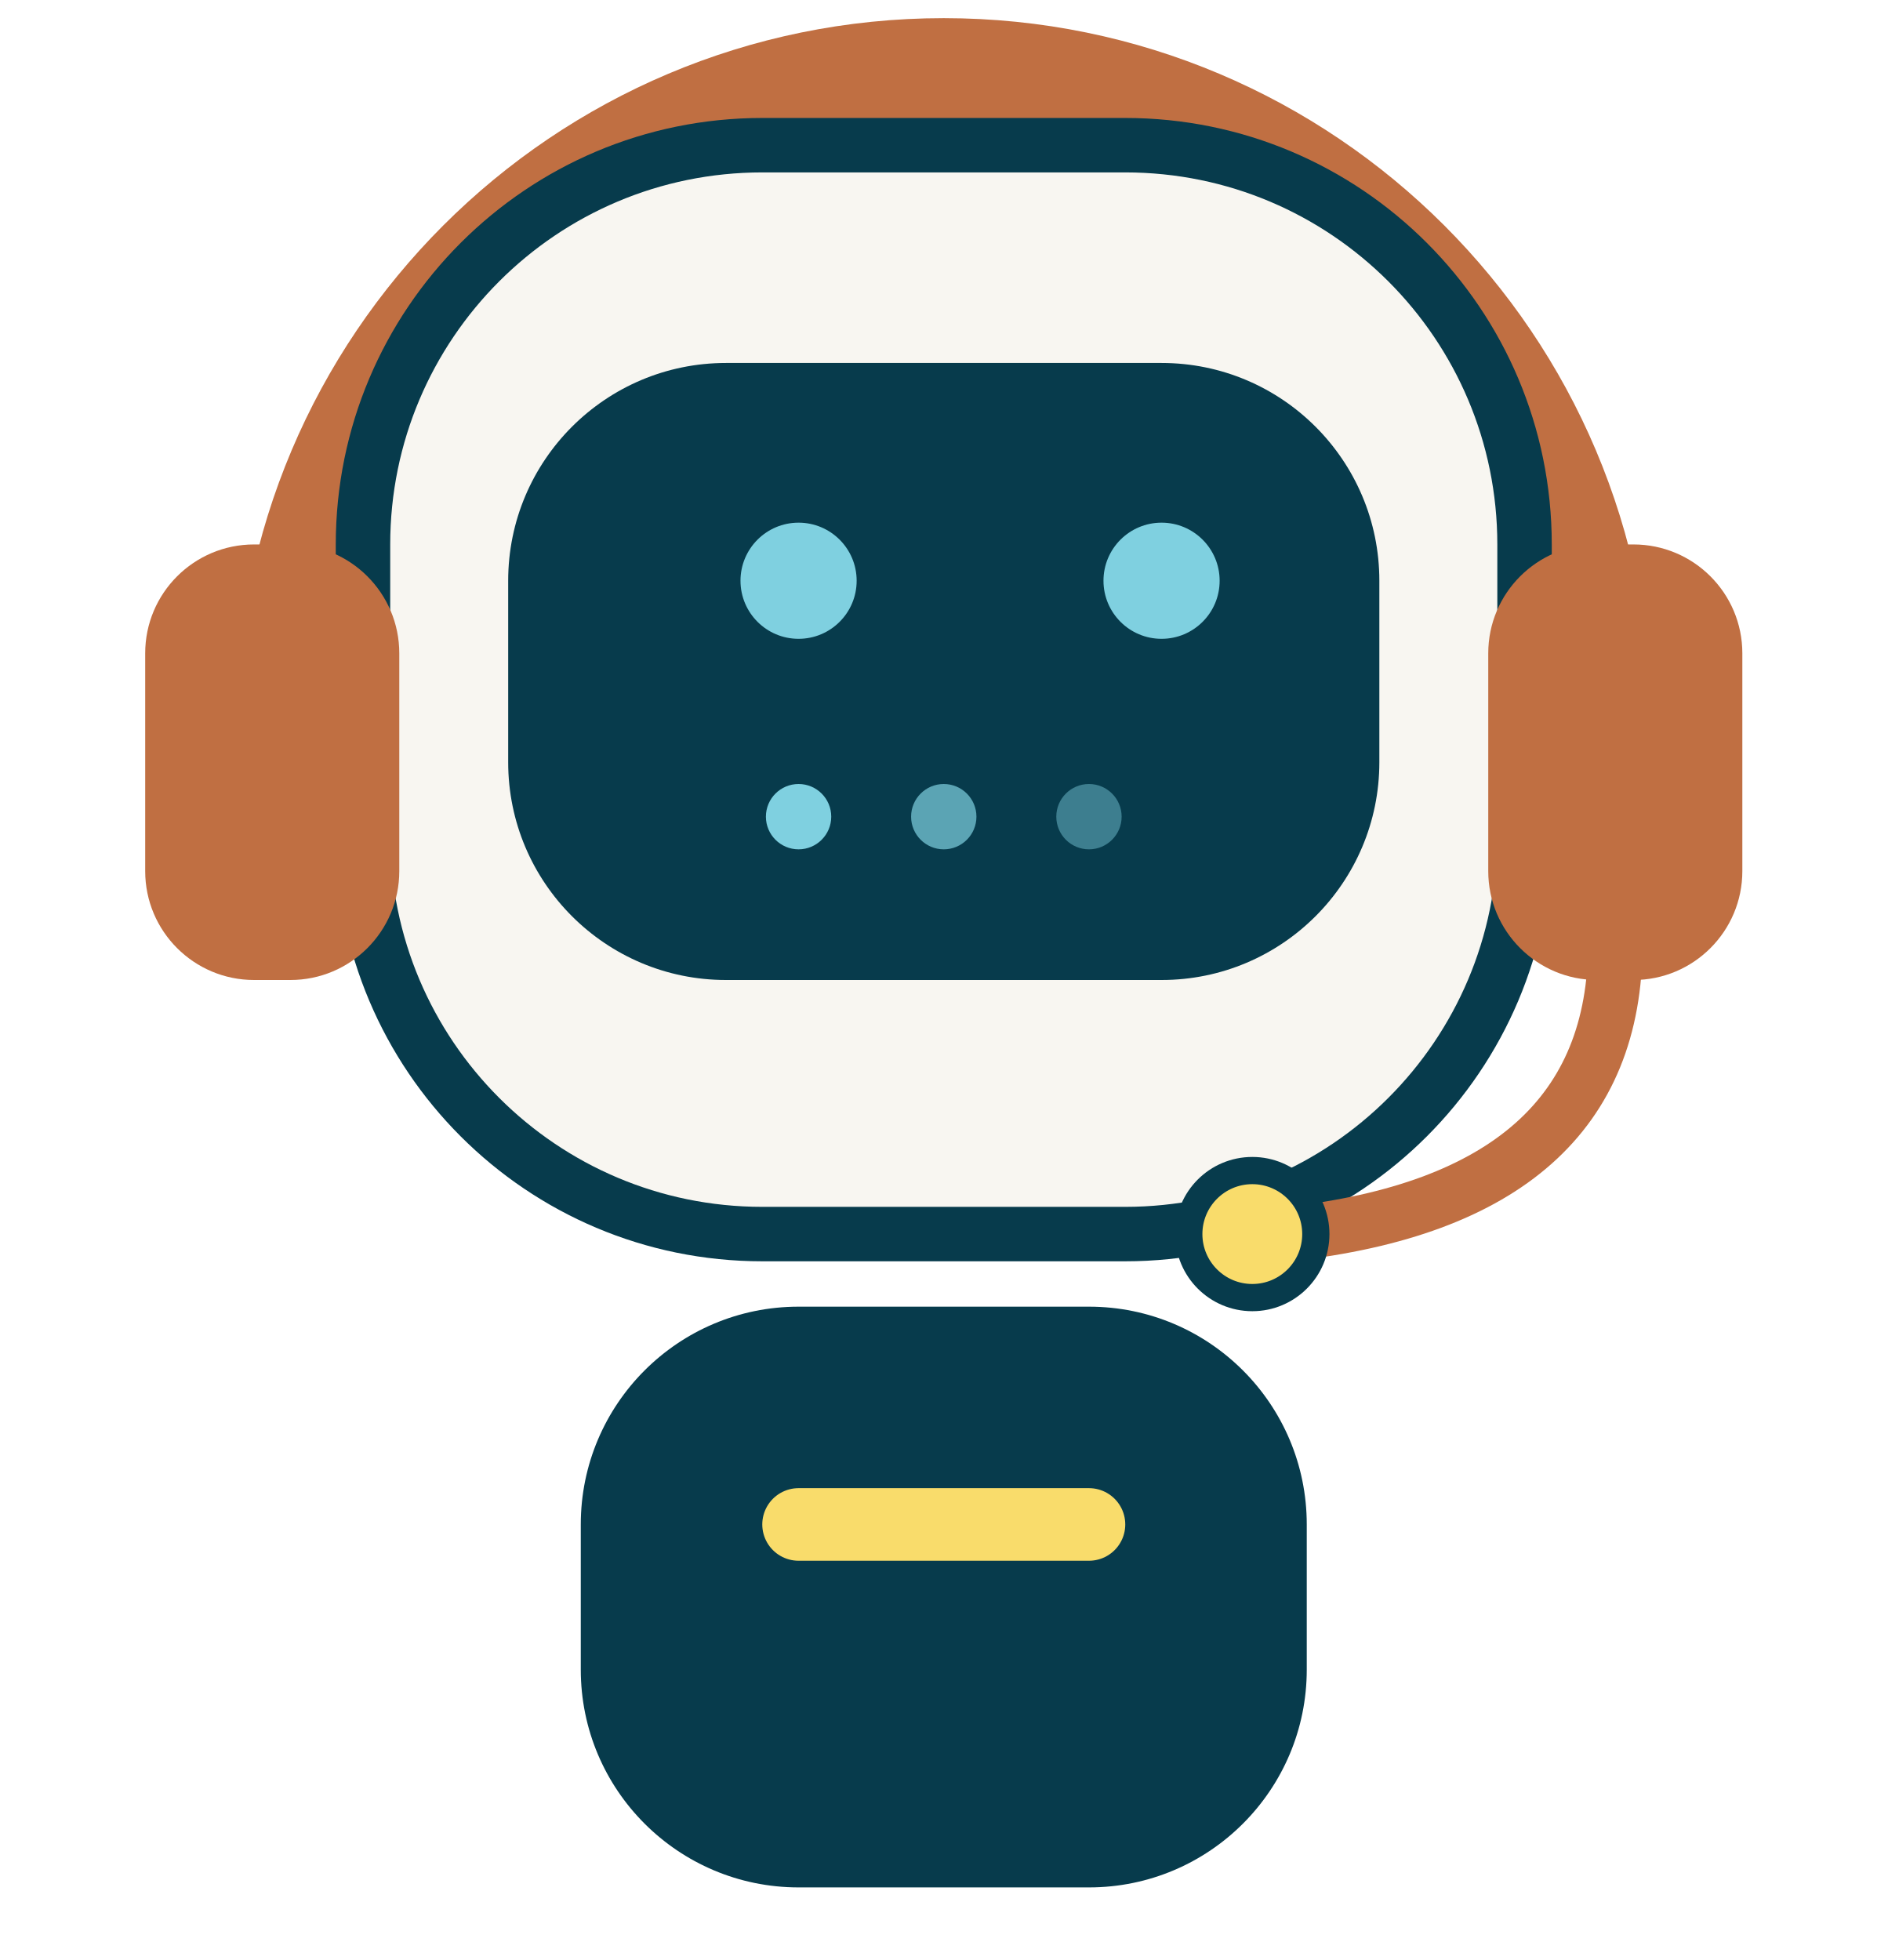
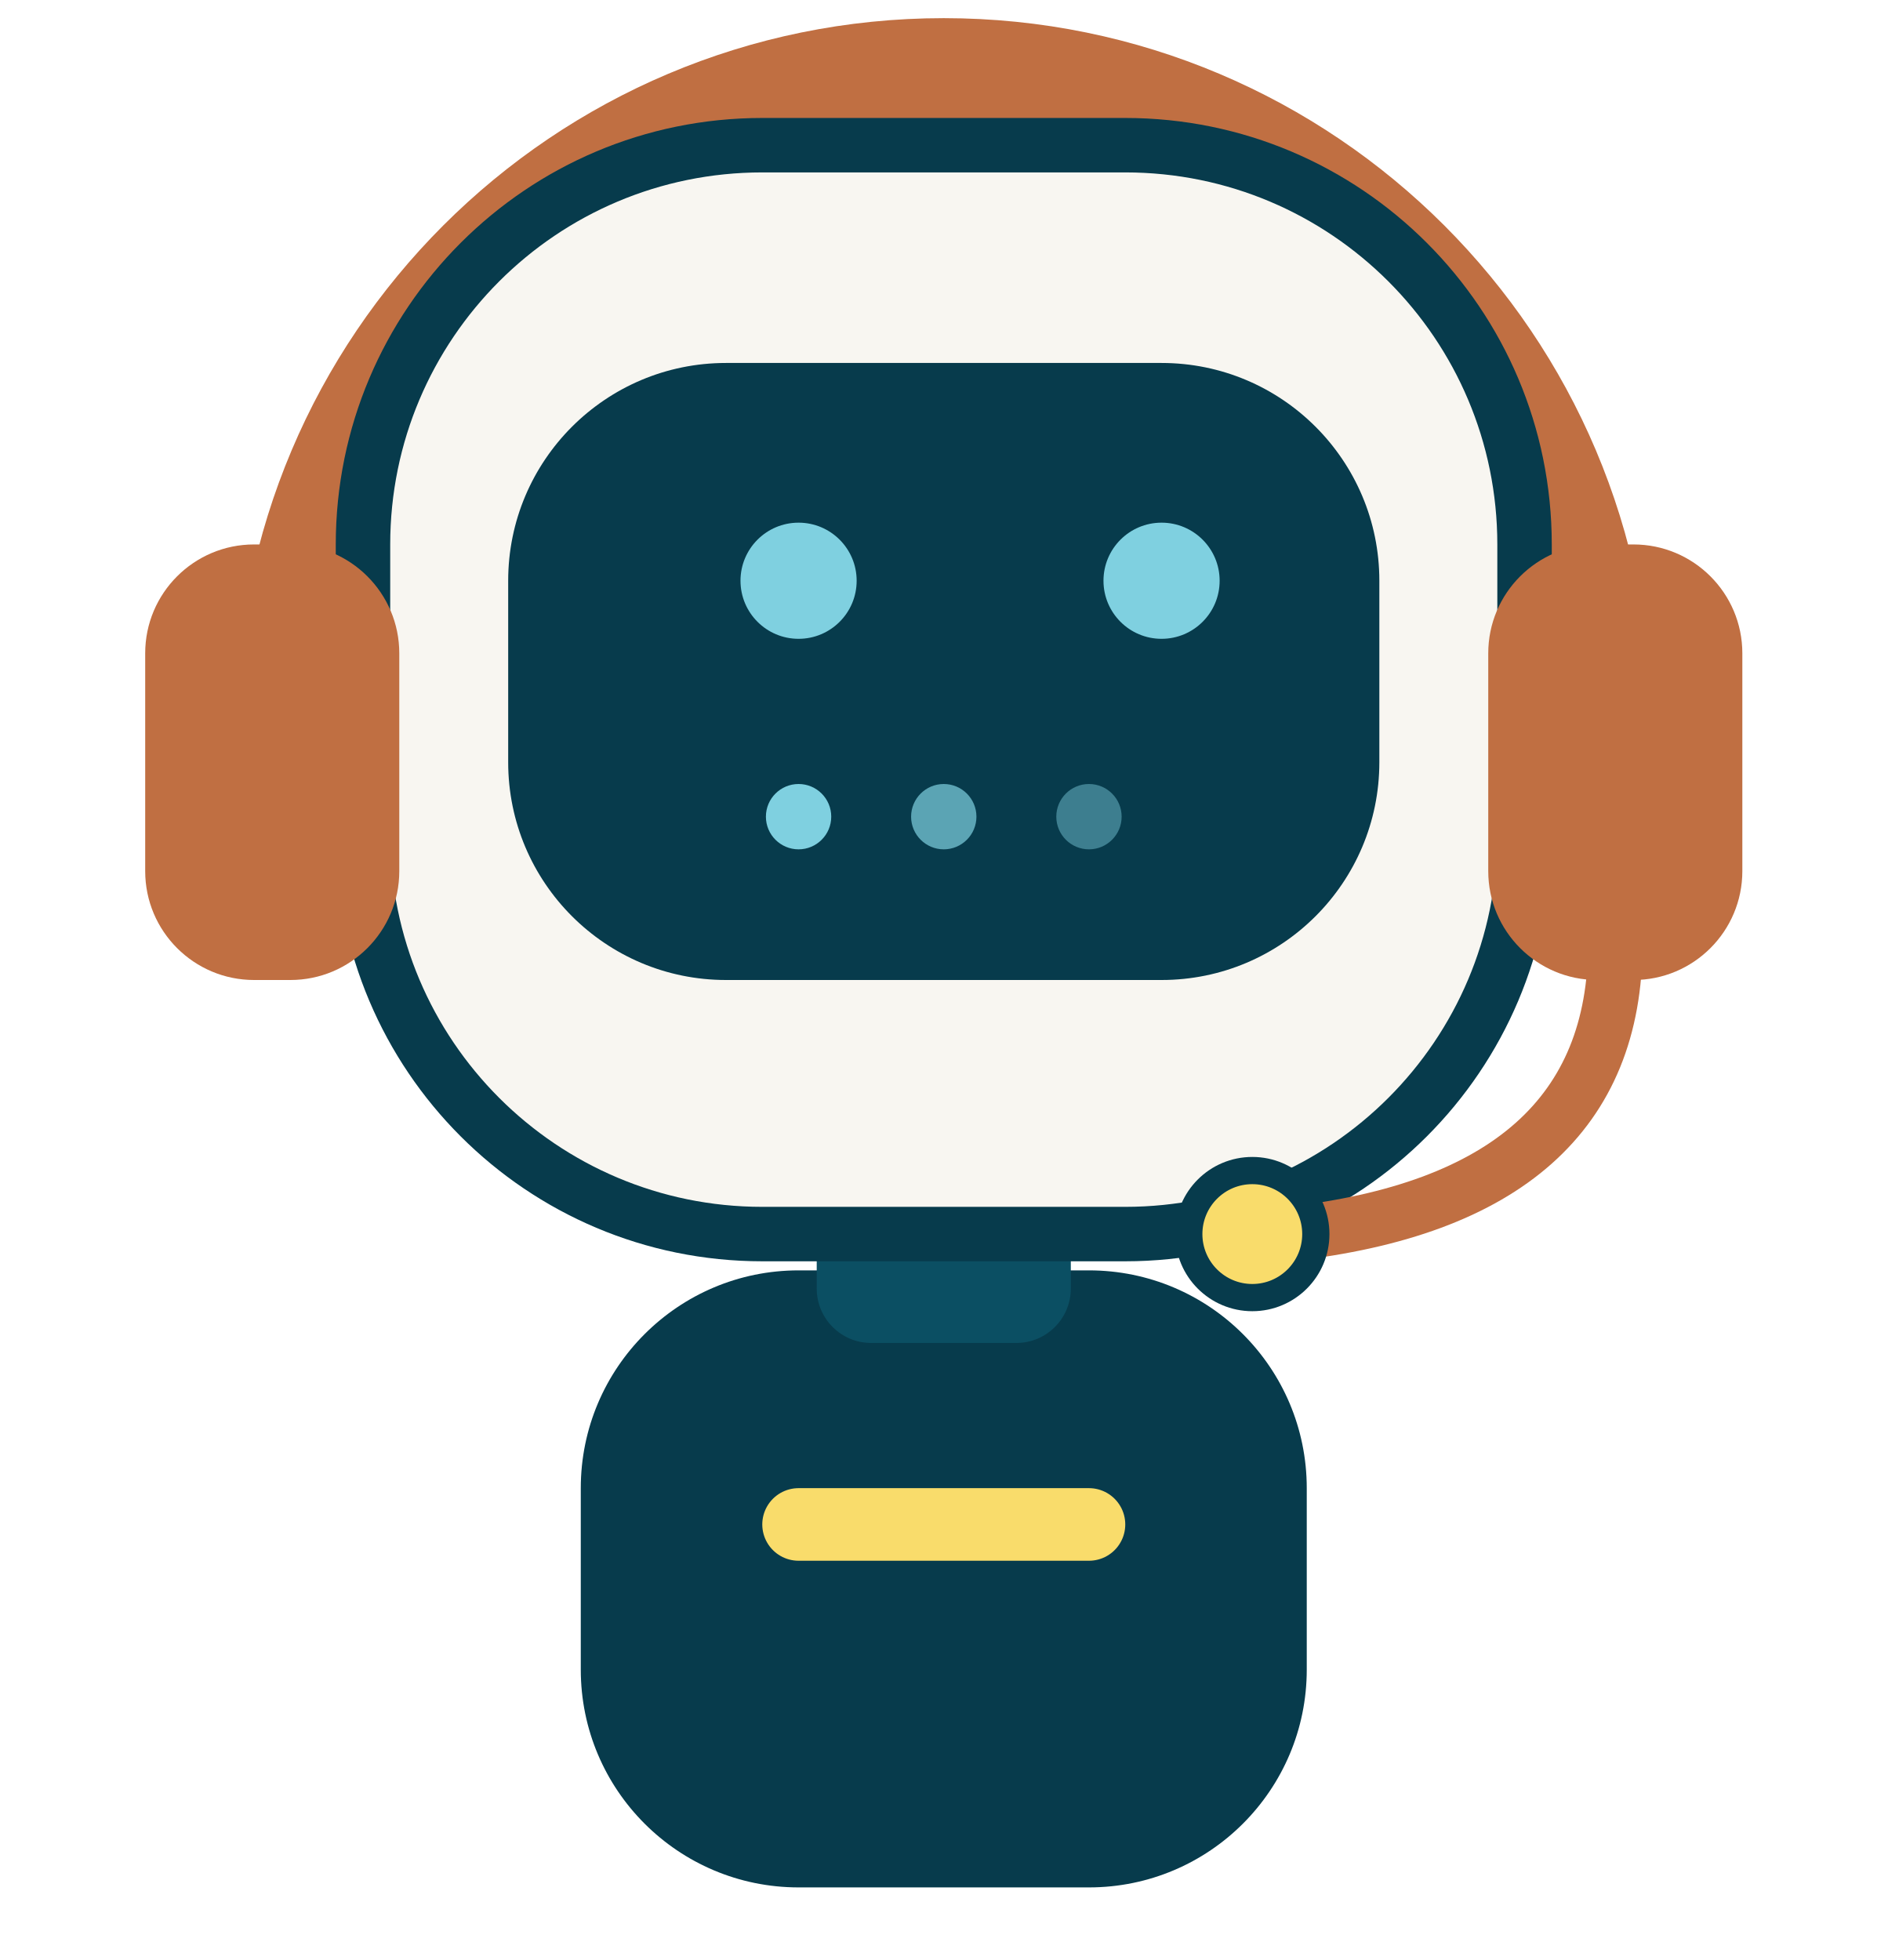
<svg xmlns="http://www.w3.org/2000/svg" viewBox="8 14 104 108" width="104" height="108">
-   <rect x="40" y="86" width="40" height="32" rx="12" fill="#073B4C" />
+   <rect x="40" y="84" width="40" height="34" rx="12" fill="#073B4C" />
+   <rect x="53" y="76" width="14" height="12" rx="3" fill="#0B4F63" />
  <path d="M52 98h16" stroke="#F9DC6B" stroke-width="4" stroke-linecap="round" />
  <path d="M24 54a36 36 0 0 1 72 0" fill="none" stroke="#C06F42" stroke-width="6" stroke-linecap="round" />
  <rect x="28" y="22" width="64" height="60" rx="22" fill="#F8F6F1" stroke="#073B4C" stroke-width="3" />
  <rect x="36" y="34" width="48" height="34" rx="12" fill="#073B4C" />
  <circle cx="52" cy="46" r="3.2" fill="#7FD0E0" />
  <circle cx="72" cy="46" r="3.2" fill="#7FD0E0" />
  <circle cx="52" cy="59" r="1.8" fill="#7FD0E0" />
  <circle cx="60" cy="59" r="1.8" fill="#7FD0E0" opacity=".7" />
  <circle cx="68" cy="59" r="1.8" fill="#7FD0E0" opacity=".45" />
  <rect x="16" y="44" width="14" height="24" rx="6" fill="#C06F42" />
  <rect x="90" y="44" width="14" height="24" rx="6" fill="#C06F42" />
  <path d="M97 66q0 14-18 16" fill="none" stroke="#C06F42" stroke-width="3" stroke-linecap="round" />
  <circle cx="77" cy="82" r="3.5" fill="#F9DC6B" stroke="#073B4C" stroke-width="1.5" />
</svg>
